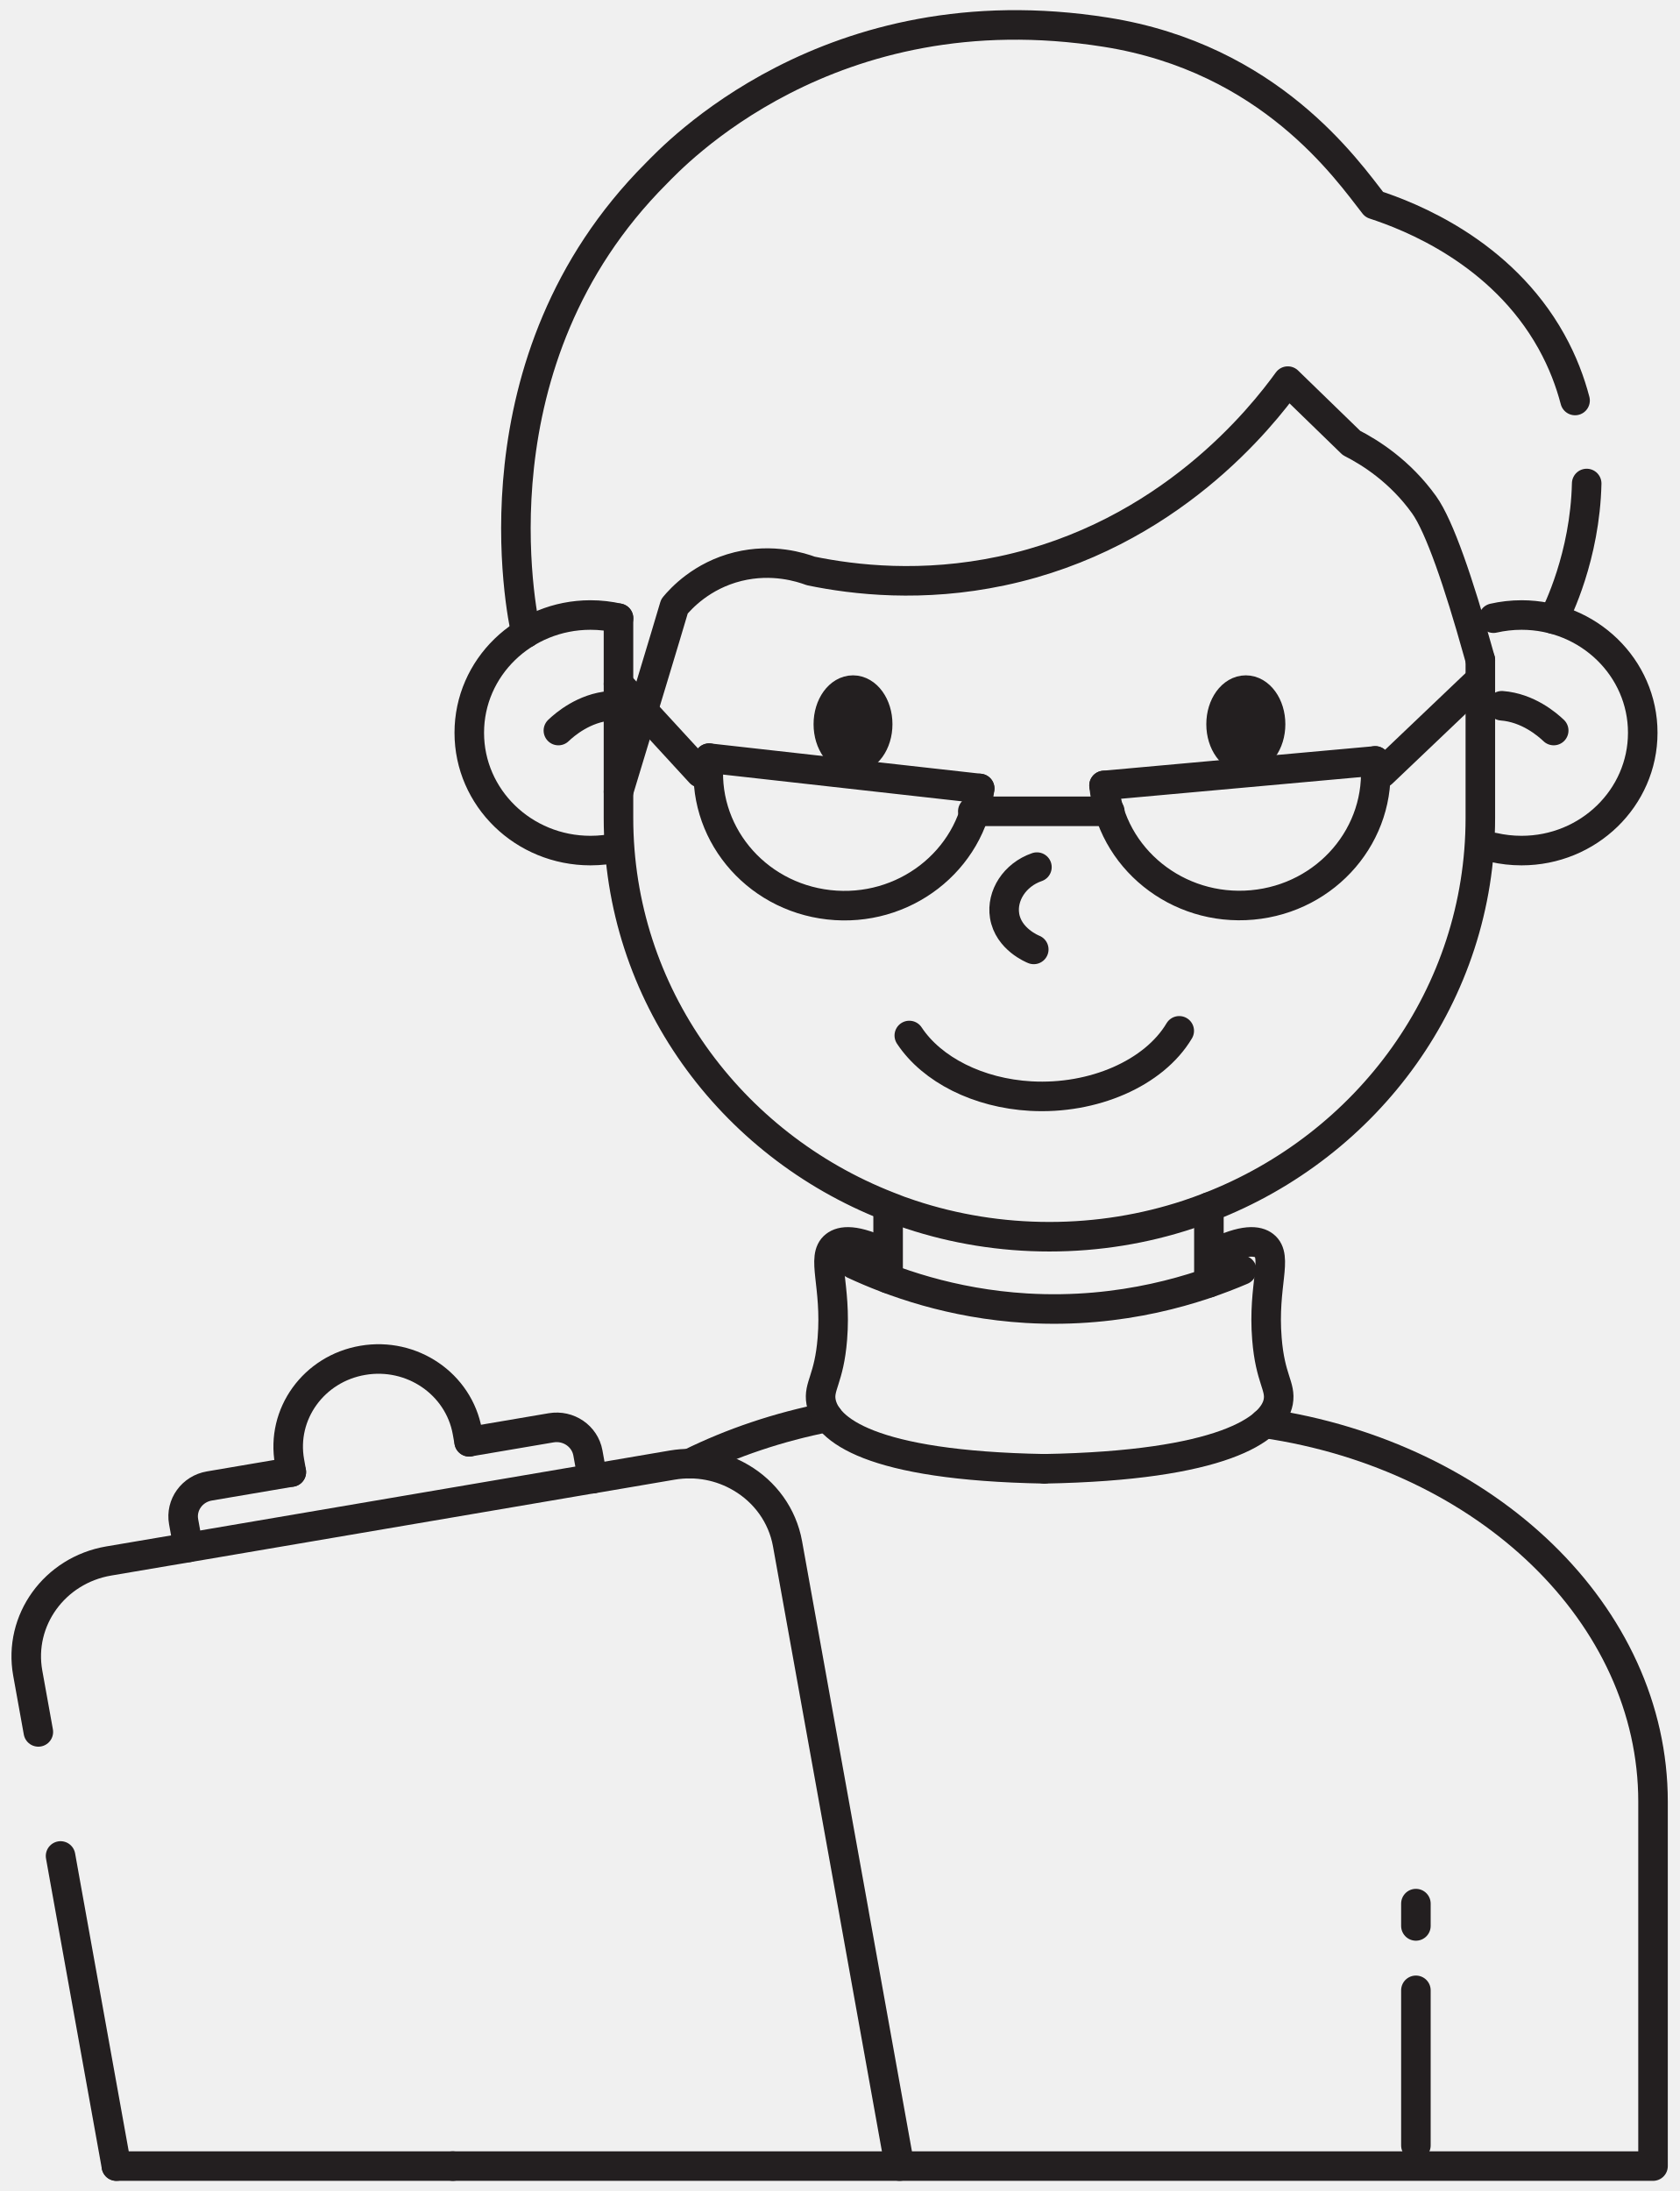
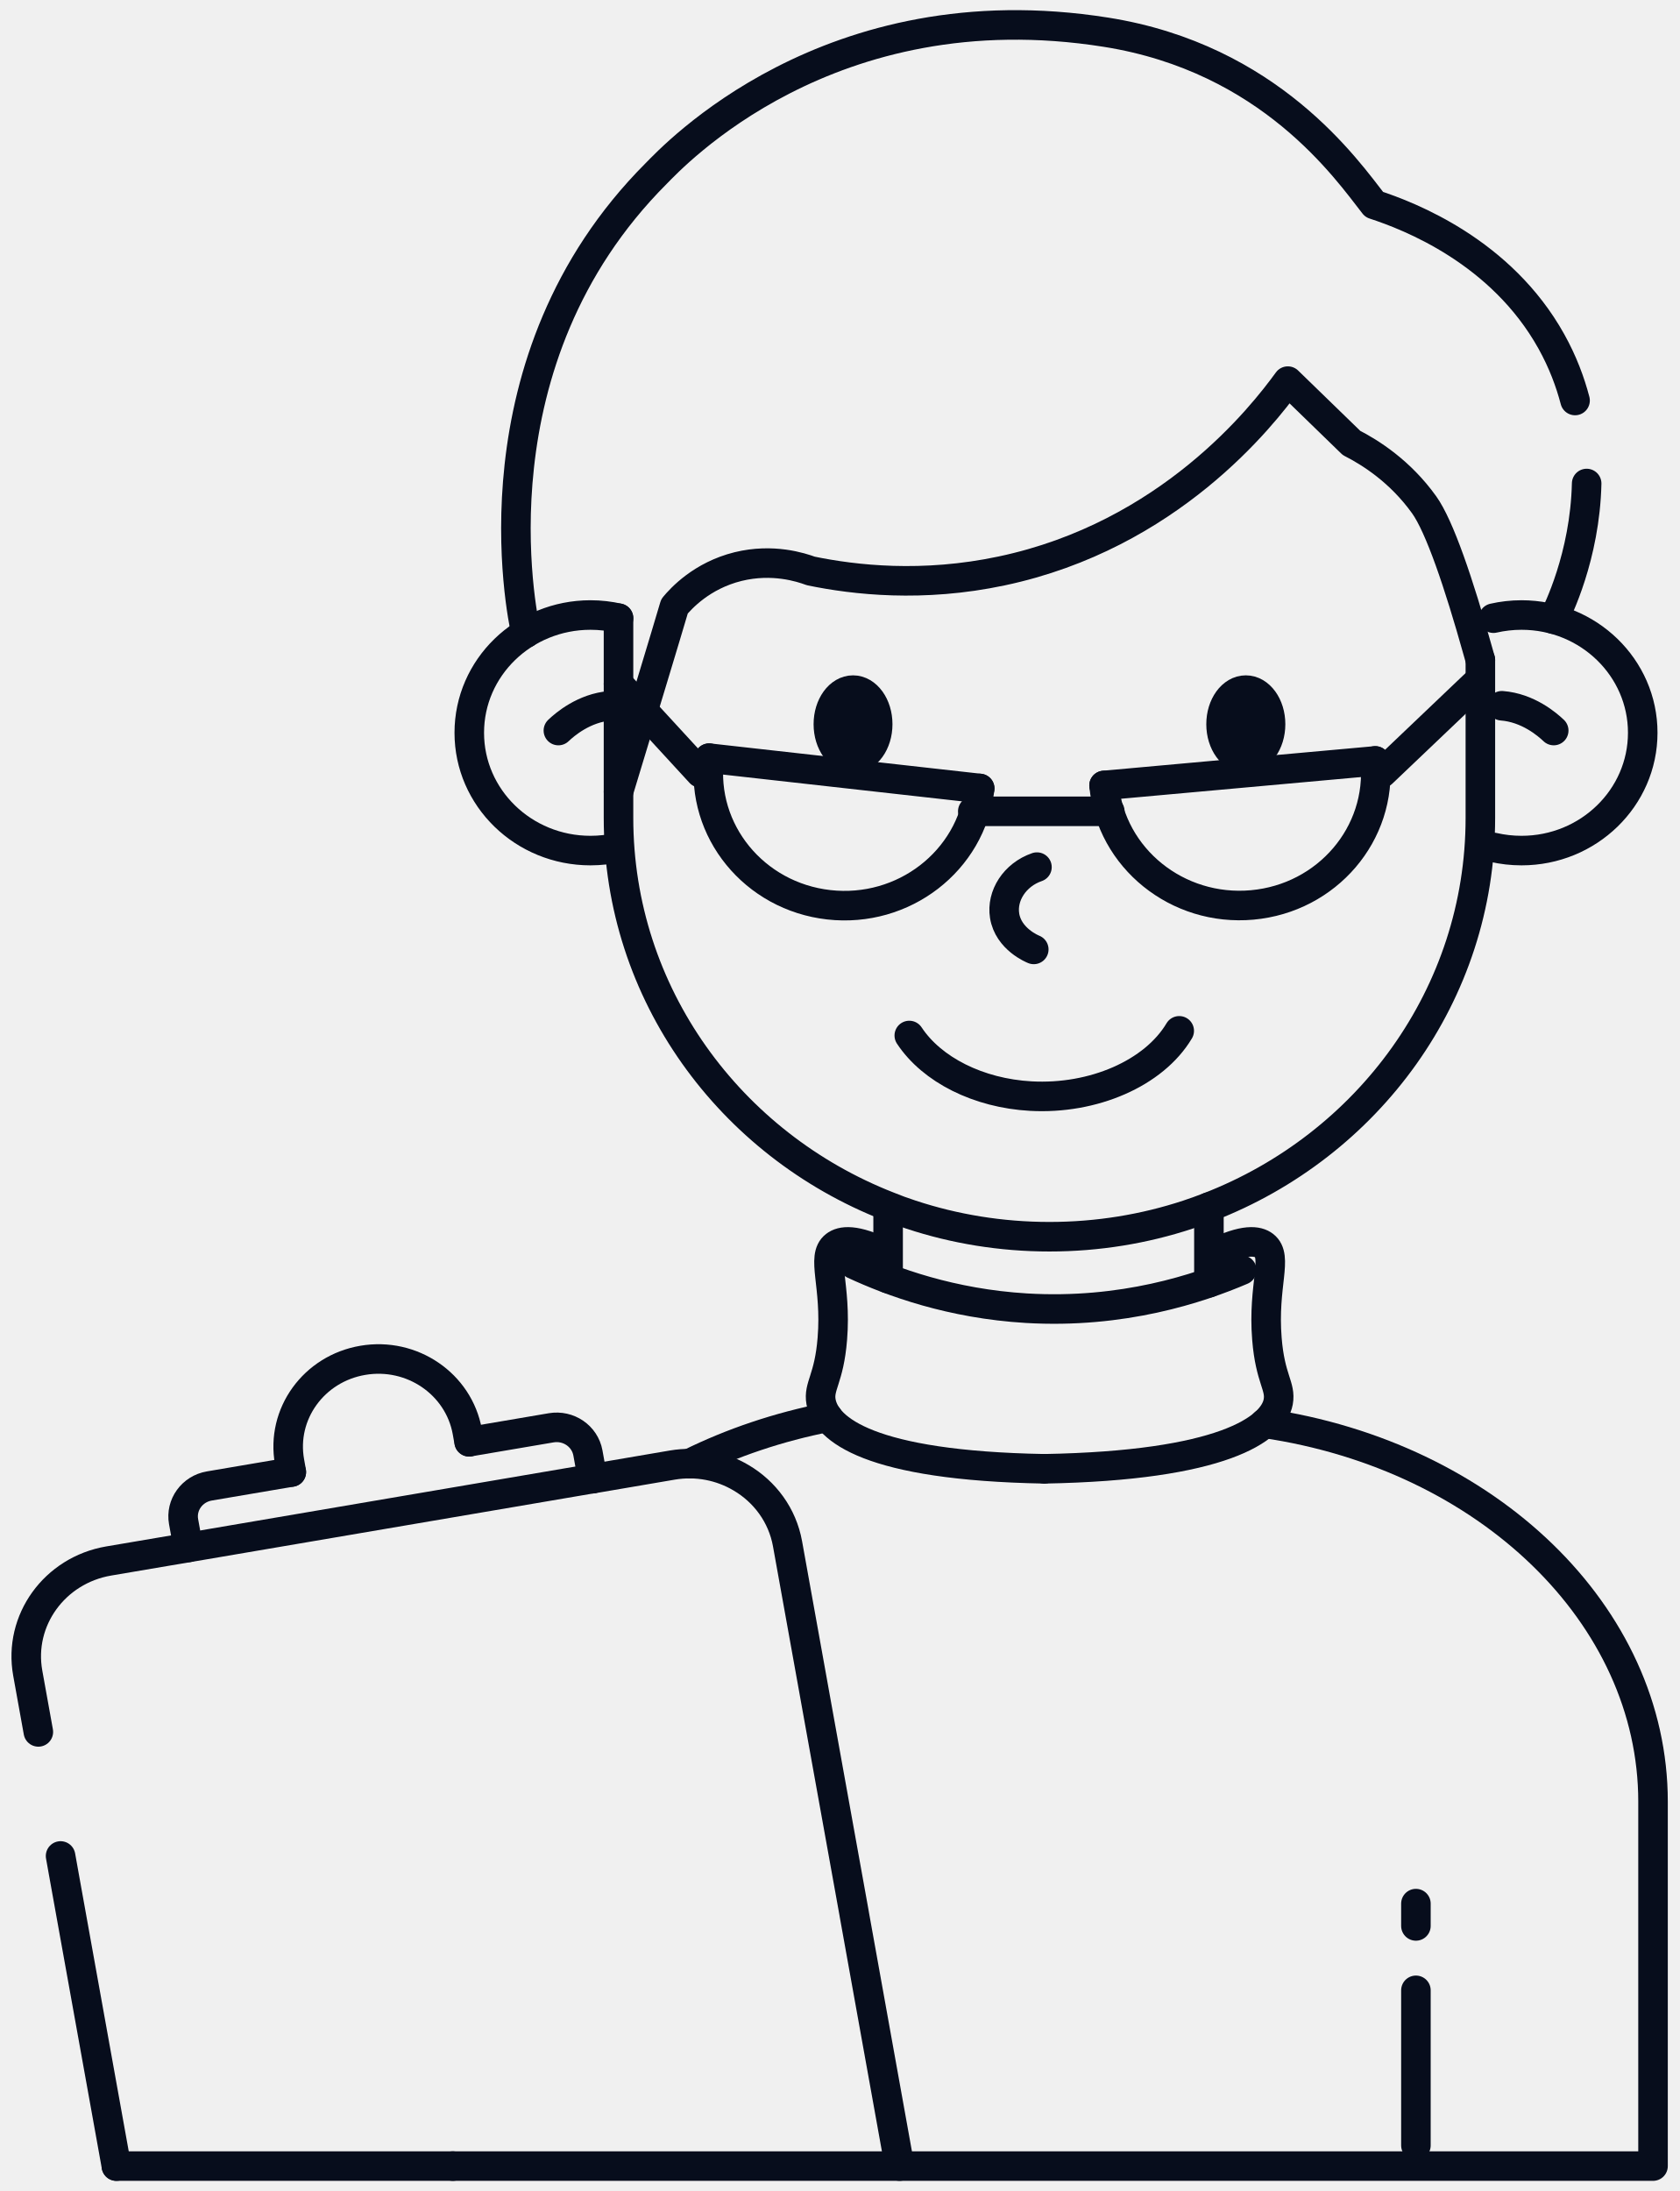
<svg xmlns="http://www.w3.org/2000/svg" width="128" height="167" viewBox="0 0 128 167" fill="none">
-   <path d="M112.837 50.309V62.341C112.837 75.797 104.272 87.311 92.146 92.003C91.616 92.208 91.079 92.401 90.537 92.582C87.228 93.673 83.678 94.264 79.99 94.264C76.301 94.264 72.751 93.673 69.442 92.582C68.852 92.389 68.267 92.178 67.695 91.942C55.641 87.22 47.143 75.749 47.143 62.335V47.119" stroke="#231F20" stroke-width="2.252" stroke-miterlimit="10" stroke-linecap="round" />
-   <path d="M63.114 108.021C59.335 108.763 55.785 109.963 52.555 111.561" stroke="#231F20" stroke-width="2.252" stroke-linecap="round" stroke-linejoin="round" />
-   <path d="M96.389 108.485C113.367 110.97 126 123.093 126 137.326V165.1H34.516" stroke="#231F20" stroke-width="2.252" stroke-linecap="round" stroke-linejoin="round" />
-   <path d="M69.31 78.927C71.034 81.538 74.578 83.323 78.567 83.546C83.335 83.812 87.958 81.809 89.886 78.571" stroke="#231F20" stroke-width="2.252" stroke-miterlimit="10" stroke-linecap="round" />
-   <path d="M65.019 57.8C66.058 57.8 66.9 56.636 66.9 55.2C66.9 53.764 66.058 52.601 65.019 52.601C63.981 52.601 63.139 53.764 63.139 55.2C63.139 56.636 63.981 57.8 65.019 57.8Z" fill="#231F20" stroke="#231F20" stroke-width="2.252" stroke-miterlimit="10" stroke-linecap="round" />
-   <path d="M94.961 57.8C96.003 57.8 96.848 56.636 96.848 55.2C96.848 53.764 96.003 52.601 94.961 52.601C93.919 52.601 93.075 53.764 93.075 55.2C93.075 56.636 93.919 57.8 94.961 57.8Z" fill="#231F20" stroke="#231F20" stroke-width="2.252" stroke-miterlimit="10" stroke-linecap="round" />
-   <path d="M78.797 72.365C78.719 72.335 76.856 71.587 76.573 69.795C76.332 68.276 77.338 66.677 79.038 66.092" stroke="#231F20" stroke-width="2.252" stroke-linecap="round" stroke-linejoin="round" />
-   <path d="M113.837 47.118C114.524 46.961 115.247 46.877 115.976 46.877C121.081 46.877 125.216 50.894 125.216 55.851C125.216 60.809 121.081 64.832 115.976 64.832C115.241 64.832 114.518 64.747 113.837 64.591" stroke="#231F20" stroke-width="2.252" stroke-miterlimit="10" stroke-linecap="round" />
-   <path d="M118.429 55.682C117.935 55.212 116.464 53.945 114.476 53.794" stroke="#231F20" stroke-width="2.252" stroke-miterlimit="10" stroke-linecap="round" />
-   <path d="M47.148 64.591C46.461 64.748 45.738 64.832 45.009 64.832C39.904 64.832 35.77 60.816 35.77 55.852C35.77 50.888 39.904 46.877 45.009 46.877C45.744 46.877 46.468 46.962 47.148 47.119" stroke="#231F20" stroke-width="2.252" stroke-miterlimit="10" stroke-linecap="round" />
-   <path d="M46.515 53.795C44.52 53.952 43.056 55.212 42.562 55.683" stroke="#231F20" stroke-width="2.252" stroke-miterlimit="10" stroke-linecap="round" />
-   <path d="M47.143 60.345C48.047 57.372 48.945 54.416 49.698 51.914C50.451 49.423 51.066 47.384 51.41 46.214C51.898 45.629 53.477 43.874 56.255 43.186C58.907 42.535 61.059 43.247 61.8 43.518C65.133 44.206 70.316 44.797 76.343 43.518C89.127 40.816 96.233 31.709 98.161 29.049C99.776 30.617 101.392 32.192 103.013 33.76C104.453 34.495 106.725 35.925 108.552 38.476C109.721 40.111 111.185 44.405 112.656 49.664C112.716 49.875 112.777 50.092 112.837 50.303" stroke="#231F20" stroke-width="2.252" stroke-linecap="round" stroke-linejoin="round" />
-   <path d="M120.943 36.853C120.816 42.408 118.701 46.636 118.412 47.191" stroke="#231F20" stroke-width="2.252" stroke-linecap="round" stroke-linejoin="round" />
-   <path d="M40.091 48.252C39.741 46.702 35.782 27.487 50.011 13.229C51.235 11.999 63.138 -0.908 84.311 2.457C96.799 4.442 102.645 12.903 104.743 15.587C107.443 16.468 114.434 19.17 118.249 26.021C119.123 27.589 119.689 29.121 120.057 30.526" stroke="#231F20" stroke-width="2.252" stroke-linecap="round" stroke-linejoin="round" />
-   <path d="M67.695 97.454V92.581" stroke="#231F20" stroke-width="2.252" stroke-linecap="round" stroke-linejoin="round" />
-   <path d="M92.147 97.774V92.002" stroke="#231F20" stroke-width="2.252" stroke-linecap="round" stroke-linejoin="round" />
-   <path d="M65.079 96.363C67.996 97.72 72.522 99.367 78.224 99.711C85.583 100.151 91.399 98.203 94.654 96.81" stroke="#231F20" stroke-width="2.252" stroke-linecap="round" stroke-linejoin="round" />
-   <path d="M92.484 95.567C94.87 94.379 95.877 94.572 96.353 94.939C97.456 95.79 96.238 97.955 96.57 102.044C96.817 105.132 97.649 105.645 97.432 106.851C97.046 108.938 93.128 111.712 79.61 111.953" stroke="#231F20" stroke-width="2.252" stroke-linecap="round" stroke-linejoin="round" />
-   <path d="M67.532 95.567C65.145 94.379 64.139 94.572 63.662 94.939C62.559 95.79 63.777 97.955 63.446 102.044C63.198 105.132 62.367 105.645 62.584 106.851C62.969 108.938 66.242 111.712 79.598 111.953" stroke="#231F20" stroke-width="2.252" stroke-linecap="round" stroke-linejoin="round" />
-   <path d="M4.616 141.464L4.924 143.183C6.237 150.487 7.557 157.797 8.871 165.101" stroke="#231F20" stroke-width="2.252" stroke-linecap="round" stroke-linejoin="round" />
-   <path d="M68.569 165.1L65.109 145.873V145.861L62.234 129.92L61.921 128.177L60.029 117.671C59.637 115.488 58.293 113.697 56.485 112.635C54.966 111.736 53.128 111.35 51.241 111.67L45.166 112.707H45.124L14.362 117.949L8.287 118.98C4.152 119.685 1.392 123.509 2.115 127.526C2.386 129.022 2.651 130.518 2.923 132.007" stroke="#231F20" stroke-width="2.252" stroke-linecap="round" stroke-linejoin="round" />
-   <path d="M14.35 117.948L13.995 115.982C13.766 114.704 14.646 113.485 15.96 113.262L22.203 112.201" stroke="#231F20" stroke-width="2.252" stroke-linecap="round" stroke-linejoin="round" />
-   <path d="M35.764 109.891L42.008 108.829C43.328 108.606 44.576 109.457 44.811 110.741L45.166 112.708" stroke="#231F20" stroke-width="2.252" stroke-linecap="round" stroke-linejoin="round" />
-   <path d="M22.209 112.201L22.071 111.423C21.414 107.78 23.915 104.318 27.658 103.685C31.4 103.046 34.962 105.482 35.619 109.119L35.758 109.897" stroke="#231F20" stroke-width="2.252" stroke-linecap="round" stroke-linejoin="round" />
-   <path d="M34.516 165.101H8.871" stroke="#231F20" stroke-width="2.252" stroke-linecap="round" stroke-linejoin="round" />
-   <path d="M74.15 61.84H84.595" stroke="#231F20" stroke-width="2.252" stroke-miterlimit="10" stroke-linecap="round" />
-   <path d="M112.5 52.112L112.319 52.281L105.352 58.916" stroke="#231F20" stroke-width="2.252" stroke-miterlimit="10" stroke-linecap="round" />
-   <path d="M53.386 58.91L49.361 54.531L49.029 54.175L47.143 52.124" stroke="#231F20" stroke-width="2.252" stroke-miterlimit="10" stroke-linecap="round" />
-   <path d="M84.154 59.868C84.685 65.417 89.741 69.494 95.449 68.975C101.156 68.457 105.351 63.547 104.821 57.998" stroke="#231F20" stroke-width="2.252" stroke-miterlimit="10" stroke-linecap="round" />
-   <path d="M84.154 59.868L104.827 57.998" stroke="#231F20" stroke-width="2.252" stroke-miterlimit="10" stroke-linecap="round" />
-   <path d="M54.056 57.787C53.399 63.324 57.486 68.324 63.175 68.963C68.871 69.602 74.017 65.634 74.674 60.097" stroke="#231F20" stroke-width="2.252" stroke-miterlimit="10" stroke-linecap="round" />
-   <path d="M54.05 57.787L74.674 60.097" stroke="#231F20" stroke-width="2.252" stroke-miterlimit="10" stroke-linecap="round" />
-   <path d="M107.925 151.705V163.526" stroke="#231F20" stroke-width="2.252" stroke-linecap="round" stroke-linejoin="round" />
-   <path d="M107.925 145.095V146.796" stroke="#231F20" stroke-width="2.252" stroke-linecap="round" stroke-linejoin="round" />
+   <g clip-path="url(#clip0_2403_1003)">
+     <path d="M112.839 50.309V62.341C112.839 75.797 104.274 87.311 92.148 92.003C91.618 92.208 91.081 92.401 90.539 92.582C87.23 93.673 83.68 94.264 79.992 94.264C76.303 94.264 72.753 93.673 69.444 92.582C68.854 92.389 68.269 92.178 67.697 91.942C55.642 87.22 47.145 75.749 47.145 62.335V47.119" stroke="#070D1C" stroke-width="2.252" stroke-miterlimit="10" stroke-linecap="round" />
+     <path d="M63.114 108.021C59.335 108.763 55.785 109.963 52.555 111.561" stroke="#070D1C" stroke-width="2.252" stroke-linecap="round" stroke-linejoin="round" />
+     <path d="M96.389 108.485C113.367 110.97 126 123.093 126 137.326V165.1H34.516" stroke="#070D1C" stroke-width="2.252" stroke-linecap="round" stroke-linejoin="round" />
+     <path d="M69.309 78.927C71.032 81.538 74.576 83.323 78.566 83.546C83.333 83.812 87.956 81.809 89.885 78.571" stroke="#070D1C" stroke-width="2.252" stroke-miterlimit="10" stroke-linecap="round" />
+     <path d="M65.021 57.8C66.059 57.8 66.901 56.636 66.901 55.2C66.901 53.764 66.059 52.601 65.021 52.601C63.983 52.601 63.141 53.764 63.141 55.2C63.141 56.636 63.983 57.8 65.021 57.8Z" fill="#070D1C" stroke="#070D1C" stroke-width="2.252" stroke-miterlimit="10" stroke-linecap="round" />
+     <path d="M94.961 57.8C96.002 57.8 96.847 56.636 96.847 55.2C96.847 53.764 96.002 52.601 94.961 52.601C93.919 52.601 93.074 53.764 93.074 55.2C93.074 56.636 93.919 57.8 94.961 57.8Z" fill="#070D1C" stroke="#070D1C" stroke-width="2.252" stroke-miterlimit="10" stroke-linecap="round" />
+     <path d="M78.798 72.365C78.72 72.335 76.858 71.587 76.575 69.795C76.333 68.276 77.34 66.677 79.04 66.092" stroke="#070D1C" stroke-width="2.252" stroke-linecap="round" stroke-linejoin="round" />
+     <path d="M113.836 47.118C114.523 46.961 115.246 46.877 115.975 46.877C121.08 46.877 125.215 50.894 125.215 55.851C125.215 60.809 121.08 64.832 115.975 64.832C115.24 64.832 114.517 64.747 113.836 64.591" stroke="#070D1C" stroke-width="2.252" stroke-miterlimit="10" stroke-linecap="round" />
+     <path d="M118.43 55.682C117.936 55.212 116.465 53.945 114.477 53.794" stroke="#070D1C" stroke-width="2.252" stroke-miterlimit="10" stroke-linecap="round" />
+     <path d="M47.148 64.591C46.461 64.748 45.738 64.832 45.009 64.832C39.904 64.832 35.77 60.816 35.77 55.852C35.77 50.888 39.904 46.877 45.009 46.877C45.744 46.877 46.468 46.962 47.148 47.119" stroke="#070D1C" stroke-width="2.252" stroke-miterlimit="10" stroke-linecap="round" />
+     <path d="M46.516 53.795C44.521 53.952 43.057 55.212 42.562 55.683" stroke="#070D1C" stroke-width="2.252" stroke-miterlimit="10" stroke-linecap="round" />
+     <path d="M47.145 60.345C48.048 57.372 48.947 54.416 49.7 51.914C50.453 49.423 51.068 47.384 51.412 46.214C51.9 45.629 53.479 43.874 56.257 43.186C58.909 42.535 61.061 43.247 61.802 43.518C65.135 44.206 70.318 44.797 76.345 43.518C89.129 40.816 96.234 31.709 98.163 29.049C99.778 30.617 101.394 32.192 103.015 33.76C104.455 34.495 106.727 35.925 108.554 38.476C109.723 40.111 111.187 44.405 112.658 49.664C112.718 49.875 112.779 50.092 112.839 50.303" stroke="#070D1C" stroke-width="2.252" stroke-linecap="round" stroke-linejoin="round" />
+     <path d="M120.941 36.853C120.814 42.408 118.699 46.636 118.41 47.191" stroke="#070D1C" stroke-width="2.252" stroke-linecap="round" stroke-linejoin="round" />
+     <path d="M40.091 48.252C39.741 46.702 35.782 27.487 50.011 13.229C51.235 11.999 63.138 -0.908 84.311 2.457C96.799 4.442 102.645 12.903 104.743 15.587C107.443 16.468 114.434 19.17 118.249 26.021C119.123 27.589 119.689 29.121 120.057 30.526" stroke="#070D1C" stroke-width="2.252" stroke-linecap="round" stroke-linejoin="round" />
+     <path d="M67.695 97.454V92.581" stroke="#070D1C" stroke-width="2.252" stroke-linecap="round" stroke-linejoin="round" />
+     <path d="M92.148 97.774V92.002" stroke="#070D1C" stroke-width="2.252" stroke-linecap="round" stroke-linejoin="round" />
+     <path d="M65.078 96.363C67.995 97.72 72.521 99.367 78.223 99.711C85.582 100.151 91.398 98.203 94.653 96.81" stroke="#070D1C" stroke-width="2.252" stroke-linecap="round" stroke-linejoin="round" />
+     <path d="M92.483 95.567C94.87 94.379 95.876 94.572 96.352 94.939C97.455 95.79 96.238 97.955 96.569 102.044C96.816 105.132 97.648 105.645 97.431 106.851C97.046 108.938 93.128 111.712 79.609 111.953" stroke="#070D1C" stroke-width="2.252" stroke-linecap="round" stroke-linejoin="round" />
+     <path d="M67.531 95.567C65.144 94.379 64.138 94.572 63.661 94.939C62.559 95.79 63.776 97.955 63.444 102.044C63.197 105.132 62.366 105.645 62.583 106.851C62.968 108.938 66.241 111.712 79.597 111.953" stroke="#070D1C" stroke-width="2.252" stroke-linecap="round" stroke-linejoin="round" />
+     <path d="M4.617 141.464L4.925 143.183C6.238 150.487 7.558 157.797 8.872 165.101" stroke="#070D1C" stroke-width="2.252" stroke-linecap="round" stroke-linejoin="round" />
+     <path d="M68.569 165.1L65.109 145.873V145.861L62.234 129.92L61.921 128.177L60.029 117.671C59.637 115.488 58.293 113.697 56.485 112.635C54.966 111.736 53.128 111.35 51.241 111.67L45.166 112.707H45.124L14.362 117.949L8.287 118.98C4.152 119.685 1.392 123.509 2.115 127.526C2.386 129.022 2.651 130.518 2.923 132.007" stroke="#070D1C" stroke-width="2.252" stroke-linecap="round" stroke-linejoin="round" />
+     <path d="M14.349 117.948L13.993 115.982C13.764 114.704 14.644 113.485 15.958 113.262L22.202 112.201" stroke="#070D1C" stroke-width="2.252" stroke-linecap="round" stroke-linejoin="round" />
+     <path d="M35.766 109.891L42.01 108.829C43.329 108.606 44.577 109.457 44.812 110.741L45.168 112.708" stroke="#070D1C" stroke-width="2.252" stroke-linecap="round" stroke-linejoin="round" />
+     <path d="M22.208 112.201L22.07 111.423C21.413 107.78 23.914 104.318 27.657 103.685C31.399 103.046 34.961 105.482 35.618 109.119L35.757 109.897" stroke="#070D1C" stroke-width="2.252" stroke-linecap="round" stroke-linejoin="round" />
+     <path d="M34.516 165.101H8.871" stroke="#070D1C" stroke-width="2.252" stroke-linecap="round" stroke-linejoin="round" />
+     <path d="M74.148 61.84H84.593" stroke="#070D1C" stroke-width="2.252" stroke-miterlimit="10" stroke-linecap="round" />
+     <path d="M112.5 52.112L112.319 52.281L105.352 58.916" stroke="#070D1C" stroke-width="2.252" stroke-miterlimit="10" stroke-linecap="round" />
+     <path d="M53.388 58.91L49.362 54.531L49.031 54.175L47.145 52.124" stroke="#070D1C" stroke-width="2.252" stroke-miterlimit="10" stroke-linecap="round" />
+     <path d="M84.156 59.868C84.687 65.417 89.743 69.494 95.451 68.975C101.158 68.457 105.353 63.547 104.823 57.998" stroke="#070D1C" stroke-width="2.252" stroke-miterlimit="10" stroke-linecap="round" />
+     <path d="M84.156 59.868L104.829 57.998" stroke="#070D1C" stroke-width="2.252" stroke-miterlimit="10" stroke-linecap="round" />
+     <path d="M54.058 57.787C53.401 63.324 57.487 68.324 63.176 68.963C68.872 69.602 74.019 65.634 74.676 60.097" stroke="#070D1C" stroke-width="2.252" stroke-miterlimit="10" stroke-linecap="round" />
+     <path d="M54.051 57.787L74.675 60.097" stroke="#070D1C" stroke-width="2.252" stroke-miterlimit="10" stroke-linecap="round" />
+     <path d="M107.926 151.705V163.526" stroke="#070D1C" stroke-width="2.252" stroke-linecap="round" stroke-linejoin="round" />
+     <path d="M107.926 145.095V146.796" stroke="#070D1C" stroke-width="2.252" stroke-linecap="round" stroke-linejoin="round" />
+   </g>
+   <defs>
+     <clipPath id="clip0_2403_1003">
+       <rect width="128" height="167" fill="white" />
+     </clipPath>
+   </defs>
</svg>
